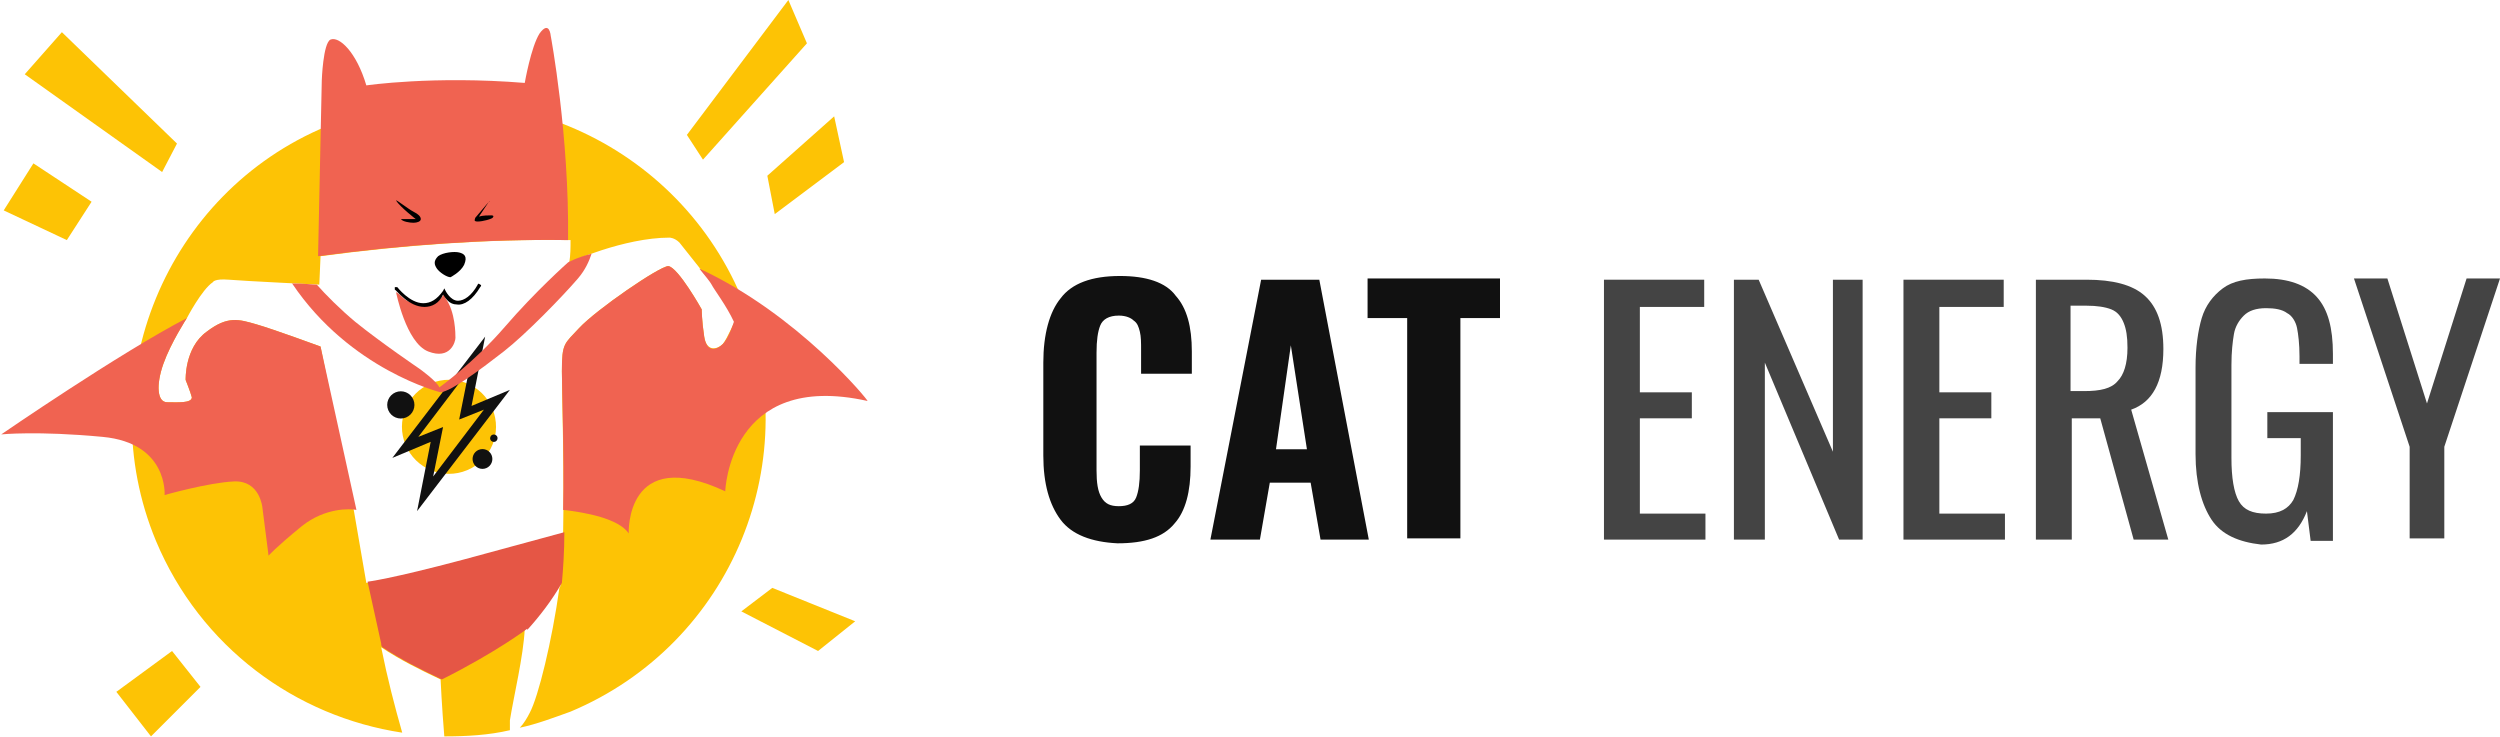
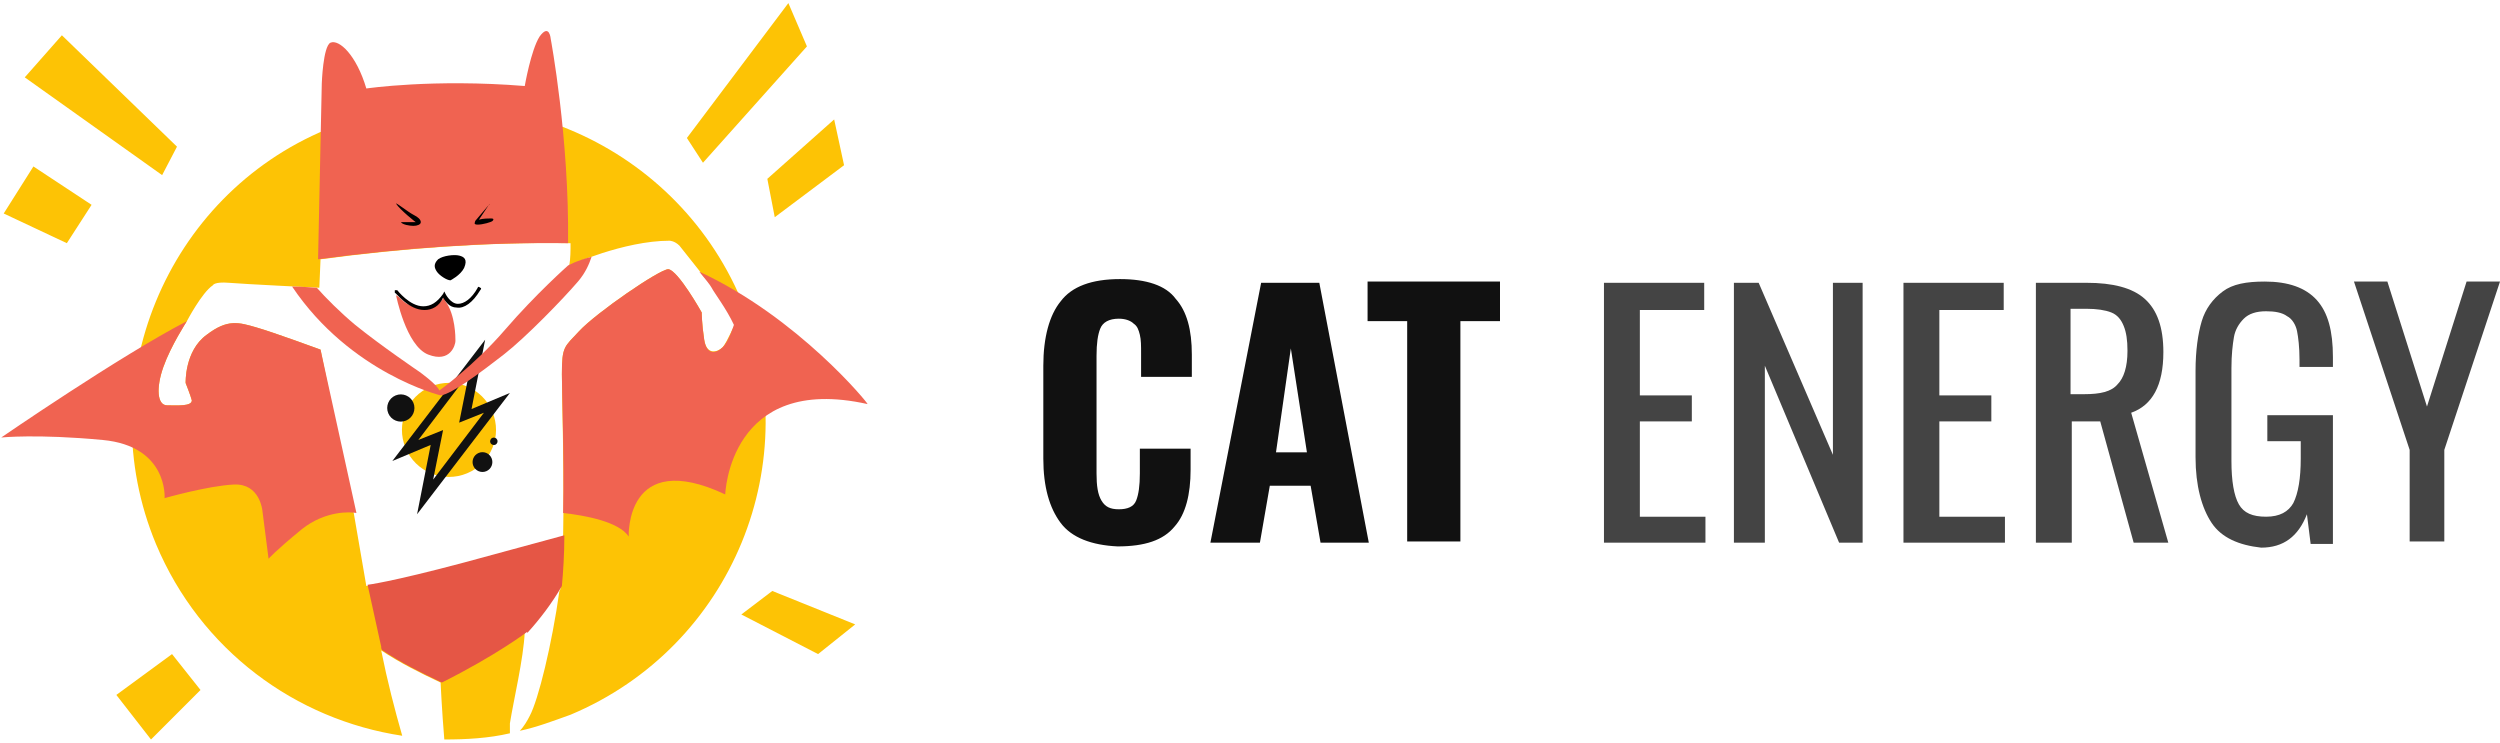
- <svg xmlns="http://www.w3.org/2000/svg" version="1.1" id="Layer_1" x="0px" y="0px" viewBox="0 0 202 59.5" style="enable-background:new 0 0 202 59.5;" xml:space="preserve">
-   <style type="text/css">
-     .st0 {
-       fill: #FDC305;
-     }
-     .st1 {
-       fill: #F06351;
-     }
-     .st2 {
-       fill: #E55645;
-     }
-     .st3 {
-       fill: #111111;
-     }
-     .st4 {
-       fill: #444444;
-     }
-   </style>
-   <path class="st0" d="M59.9,24c-5.5-13-20.5-19.2-33.5-13.8S7.2,30.7,12.6,43.7c3.6,8.6,11.3,14.2,19.9,15.5   c-0.6-2.1-1.2-4.4-1.7-6.9c1.5,1,3.1,1.8,4.8,2.6c0,0,0,0,0,0c0,0,0.1,2.2,0.3,4.6c1.8,0,3.6-0.1,5.3-0.5c0-0.2,0-0.4,0-0.8   c0.3-1.9,1.1-5.2,1.2-7.4c1.1-1.1,2.1-2.3,2.9-3.7c0,0,0,0,0,0c0,0.1,0,0.3-0.1,0.4c-0.6,4.3-1.7,8.8-2.4,10.1   c-0.2,0.4-0.5,0.9-0.8,1.2c1.4-0.3,2.7-0.8,4.1-1.3C59.2,52,65.3,37,59.9,24z M58.4,27.8c-0.4,0.4-1.3,0.7-1.5-0.6S56.7,25,56.7,25   s-1.9-3.4-2.7-3.5c-0.7,0-5.8,3.5-7.2,5c-1.2,1.3-1.4,1.2-1.4,3.5c0,1.7,0.2,8.2,0.1,13.1v0v0c0,0-2.2,0.6-8.1,2.2   c-6,1.6-7.8,1.8-7.8,1.8l-1-5.8c0,0,0,0,0,0c0,0,0,0,0,0c0,0,0,0,0,0c0,0,0,0,0,0c0,0,0,0,0,0c0,0,0,0,0,0L25.9,28   c0,0-3.8-1.4-5.2-1.8c-1.4-0.4-2.3-0.7-4,0.6c-1.8,1.3-1.7,3.9-1.7,3.9s0.4,1,0.5,1.4c0,0.5-1.2,0.4-2,0.4s-0.9-1.4-0.3-3.1   c0.6-1.7,1.9-3.7,1.9-3.7s1.2-2.3,2.1-2.9c0,0,0.1-0.3,1.3-0.2c1.1,0.1,7.3,0.4,7.3,0.4l0.1-2.3c6.7-0.9,13.5-1.4,20.2-1.3   c0,0.6,0,1.2-0.1,1.8c0,0,4.4-2,8.1-2c0,0,0.4,0,0.8,0.4c0.3,0.4,2.4,3,2.7,3.4c0.2,0.4,1.2,1.7,1.8,3C59.3,26,58.8,27.3,58.4,27.8z   " />
-   <path class="st1" d="M56.5,21.7c0.5,0.6,0.9,1.1,1,1.3c0.2,0.4,1.2,1.7,1.8,3c0,0-0.4,1.3-0.9,1.8s-1.3,0.7-1.5-0.6S56.7,25,56.7,25   s-1.9-3.4-2.7-3.5c-0.7,0-5.8,3.5-7.2,5c-1.2,1.3-1.4,1.2-1.4,3.5c0,1.5,0.2,6.6,0.1,11.2c1.8,0.2,4.5,0.7,5.3,1.9   c0,0-0.3-7.2,7.8-3.4c0,0,0.3-9.8,11.5-7.3C70.2,32.4,64.5,25.4,56.5,21.7z" />
-   <path class="st1" d="M45.9,19.4c0.1-8.5-1.4-16.5-1.4-16.5s-0.1-1.3-0.9-0.2c-0.7,1.1-1.2,4-1.2,4C35,6.1,29.6,6.9,29.6,6.9   c-0.8-2.7-2.2-4-2.9-3.7C26.1,3.5,26,6.5,26,6.5l-0.3,14.2C32.4,19.8,39.2,19.3,45.9,19.4z" />
-   <path class="st2" d="M45.4,47.1c0.1-1.1,0.2-2.5,0.2-4.1c0,0-2.2,0.6-8.1,2.2c-6,1.6-7.8,1.8-7.8,1.8l1.1,5c0,0.1,0,0.2,0.1,0.3   c1.5,1,3.1,1.8,4.8,2.6c4.4-2.2,6.9-4.1,6.9-4.1c0,0,0,0,0,0.1C43.6,49.8,44.6,48.5,45.4,47.1z" />
-   <path d="M32,16.2c0-0.1,1,0.7,1.4,0.9c0.4,0.2,0.6,0.4,0.6,0.6c0,0.2-0.3,0.3-0.6,0.3s-0.9-0.1-1-0.3c0,0,0.6,0,0.9,0h0.3   C33.7,17.8,32.3,16.7,32,16.2z" />
-   <path d="M39.5,16.3c0,0-1.1,1.3-1.1,1.3c0,0.1-0.2,0.3,0.2,0.3c0.4,0,1.1-0.2,1.2-0.3c0.1-0.1,0.1-0.2-0.1-0.2c-0.2,0-0.7,0-1,0.1   L39.5,16.3C39.6,16.3,39.6,16.2,39.5,16.3z" />
-   <path d="M36.4,22.4c0,0,0.8-0.4,1.1-1c0.3-0.7,0-0.9-0.4-1s-1.3,0-1.7,0.3c-0.4,0.4-0.3,0.7-0.1,1C35.5,22,36.1,22.4,36.4,22.4z" />
-   <path class="st1" d="M35.9,23.7c0,0-0.2,0.4-0.5,0.6c-0.2,0.2-0.6,0.4-1,0.4c-0.6,0-1.1-0.2-1.5-0.4c-0.2-0.1-0.4-0.3-0.5-0.4   c-0.2-0.2-0.4-0.3-0.4-0.3s0.8,4.1,2.6,4.8c1.8,0.7,2.2-0.8,2.2-1.1c0-0.3,0-2.1-0.8-3.2C36.1,23.6,36,23.8,35.9,23.7z" />
-   <g>
-     <path d="M34.3,24.8C34.3,24.8,34.3,24.8,34.3,24.8c-1.3,0-2.3-1.4-2.4-1.4c0-0.1,0-0.2,0-0.2c0.1,0,0.2,0,0.2,0c0,0,1,1.3,2.1,1.3     c0,0,0,0,0,0c0.6,0,1.1-0.3,1.6-1l0.1-0.2l0.1,0.2c0,0,0.4,0.8,1,0.8c0.5,0,1.1-0.4,1.6-1.3c0-0.1,0.1-0.1,0.2,0     c0.1,0,0.1,0.1,0,0.2c-0.6,1-1.3,1.5-1.9,1.4c-0.6,0-0.9-0.5-1.1-0.8C35.5,24.5,34.9,24.8,34.3,24.8z" />
-   </g>
-   <ellipse transform="matrix(0.9227 -0.3855 0.3855 0.9227 -10.5155 16.6462)" class="st0" cx="36.3" cy="34.5" rx="3.8" ry="3.8" />
-   <path class="st3" d="M41.2,31.5l-3.1,1.3l1.1-5.6l-7.5,9.8l3.1-1.3l-1.1,5.6L41.2,31.5z M33.8,35.3l4.1-5.4l-0.8,4l2-0.8L35,38.5   l0.8-4L33.8,35.3z" />
-   <ellipse transform="matrix(0.9227 -0.3855 0.3855 0.9227 -10.1149 15.0347)" class="st3" cx="32.4" cy="32.7" rx="1.1" ry="1.1" />
-   <ellipse transform="matrix(0.9227 -0.3855 0.3855 0.9227 -11.304 17.8881)" class="st3" cx="39" cy="37.1" rx="0.8" ry="0.8" />
-   <ellipse transform="matrix(0.9227 -0.3855 0.3855 0.9227 -10.5603 18.1253)" class="st3" cx="39.9" cy="35.4" rx="0.3" ry="0.3" />
-   <path class="st1" d="M45.9,21.2c0,0-2.6,2.3-5.1,5.2s-5.3,4.9-5.3,4.9c-0.2-0.5-1.6-1.5-1.6-1.5s-3.1-2.1-5.2-3.8   c-1.2-1-2.4-2.2-3.1-3c-0.3,0-1.1-0.1-2-0.1c4.7,7,12,8.8,12,8.8c0.9-0.1,3.3-1.9,5.1-3.3c1.8-1.4,4.8-4.5,6-5.9   c0.6-0.7,0.9-1.4,1.1-2C46.6,20.8,45.9,21.2,45.9,21.2z" />
-   <polygon class="st0" points="65.2,3.5 56.8,12.9 55.5,10.9 63.7,0 " />
-   <polygon class="st0" points="62.6,17.3 68.2,13.1 67.4,9.4 62,14.2 " />
-   <polygon class="st0" points="59.9,49.4 66.1,52.6 69.1,50.2 62.4,47.5 " />
-   <polygon class="st0" points="2,6 5,2.6 14.3,11.6 13.1,13.9 " />
-   <polygon class="st0" points="7.4,16.3 2.7,13.2 0.3,17 5.4,19.4 " />
-   <polygon class="st0" points="13.9,52.6 9.4,55.9 12.2,59.5 16.2,55.5 " />
-   <path class="st1" d="M25.9,28c0,0-3.8-1.4-5.2-1.8c-1.4-0.4-2.3-0.7-4,0.6c-1.8,1.3-1.7,3.9-1.7,3.9s0.4,1,0.5,1.4   c0,0.5-1.2,0.4-2,0.4s-0.9-1.4-0.3-3.1c0.6-1.7,1.9-3.7,1.9-3.7c-5.4,2.8-15,9.4-15,9.4s2.9-0.3,8.2,0.2c5.3,0.5,5,4.7,5,4.7   s3.5-1,5.6-1.1c2.1-0.1,2.3,2.1,2.3,2.1l0.5,3.9c0,0,0.5-0.6,2.7-2.4c1.9-1.5,3.9-1.4,4.4-1.3c0,0,0,0,0,0L25.9,28z" />
-   <g>
-     <path class="st3" d="M85.7,42c-0.9-1.2-1.4-2.9-1.4-5.2v-7.5c0-2.3,0.5-4.1,1.4-5.2c0.9-1.2,2.5-1.8,4.8-1.8c2.1,0,3.7,0.5,4.5,1.6     c0.9,1,1.3,2.5,1.3,4.5v1.8h-4.1v-1.9c0-0.6,0-1.1-0.1-1.5c-0.1-0.4-0.2-0.7-0.5-0.9c-0.2-0.2-0.6-0.4-1.2-0.4     c-0.8,0-1.3,0.3-1.5,0.8c-0.2,0.5-0.3,1.2-0.3,2.2v9.5c0,1,0.1,1.7,0.4,2.2c0.3,0.5,0.7,0.7,1.4,0.7c0.7,0,1.2-0.2,1.4-0.7     c0.2-0.5,0.3-1.2,0.3-2.2v-2h4.1v1.7c0,2-0.4,3.6-1.3,4.6c-0.9,1.1-2.4,1.6-4.6,1.6C88.2,43.8,86.6,43.2,85.7,42z" />
-     <path class="st3" d="M101.9,22.6h4.7l4,21h-3.9l-0.8-4.6h-3.3l-0.8,4.6h-4L101.9,22.6z M105.6,36.3l-1.3-8.4l-1.2,8.4H105.6z" />
-     <path class="st3" d="M113.7,25.7h-3.2v-3.2h10.7v3.2H118v17.8h-4.3V25.7z" />
-     <path class="st4" d="M129.6,22.6h8.1v2.2h-5.2v6.9h4.2v2.1h-4.2v7.7h5.3v2.1h-8.2V22.6z" />
-     <path class="st4" d="M140.1,22.6h2l6,13.9V22.6h2.4v21h-1.9l-6-14.3v14.3h-2.5V22.6z" />
-     <path class="st4" d="M153.8,22.6h8.1v2.2h-5.2v6.9h4.2v2.1h-4.2v7.7h5.3v2.1h-8.2V22.6z" />
-     <path class="st4" d="M164.4,22.6h4.2c2.1,0,3.7,0.4,4.7,1.3c1,0.9,1.5,2.3,1.5,4.3c0,2.7-0.9,4.3-2.6,4.9l3,10.5h-2.8l-2.7-9.8     h-2.3v9.8h-2.9V22.6z M168.4,31.6c1.3,0,2.2-0.2,2.7-0.8c0.5-0.5,0.8-1.4,0.8-2.7c0-0.9-0.1-1.5-0.3-2c-0.2-0.5-0.5-0.9-1-1.1     c-0.5-0.2-1.2-0.3-2-0.3h-1.3v6.9H168.4z" />
-     <path class="st4" d="M178.7,42c-0.8-1.2-1.3-3-1.3-5.3v-7c0-1.6,0.2-3,0.5-4c0.3-1,0.9-1.8,1.7-2.4c0.8-0.6,1.9-0.8,3.4-0.8     c1.9,0,3.3,0.5,4.2,1.5c0.9,1,1.3,2.5,1.3,4.6v0.8h-2.7v-0.6c0-1-0.1-1.8-0.2-2.3c-0.1-0.5-0.4-1-0.8-1.2c-0.4-0.3-1-0.4-1.7-0.4     c-0.8,0-1.4,0.2-1.8,0.6c-0.4,0.4-0.7,0.9-0.8,1.5c-0.1,0.6-0.2,1.4-0.2,2.5V37c0,1.6,0.2,2.8,0.6,3.5c0.4,0.7,1.1,1,2.2,1     c1.1,0,1.8-0.4,2.2-1.1c0.4-0.8,0.6-2,0.6-3.6v-1.4h-2.7v-2.1h5.3v10.4h-1.8l-0.3-2.4c-0.7,1.8-1.9,2.7-3.7,2.7     C180.9,43.8,179.5,43.2,178.7,42z" />
-     <path class="st4" d="M194.7,36.1l-4.5-13.6h2.7l3.2,10.1l3.2-10.1h2.7l-4.5,13.6v7.4h-2.8V36.1z" />
-   </g>
+ <svg xmlns="http://www.w3.org/2000/svg" version="1.1" id="Layer_1" x="0" y="0" viewBox="0 0 202 59.5" width="202" height="60" xml:space="preserve">
+   <style>.st0{fill:#fdc305}.st1{fill:#f06351}.st3{fill:#111}</style>
+   <path class="st0" d="M59.9 24C54.4 11 39.4 4.8 26.4 10.2S7.2 30.7 12.6 43.7c3.6 8.6 11.3 14.2 19.9 15.5-.6-2.1-1.2-4.4-1.7-6.9 1.5 1 3.1 1.8 4.8 2.6 0 0 .1 2.2.3 4.6 1.8 0 3.6-.1 5.3-.5v-.8c.3-1.9 1.1-5.2 1.2-7.4 1.1-1.1 2.1-2.3 2.9-3.7 0 .1 0 .3-.1.4-.6 4.3-1.7 8.8-2.4 10.1-.2.4-.5.9-.8 1.2 1.4-.3 2.7-.8 4.1-1.3C59.2 52 65.3 37 59.9 24zm-1.5 3.8c-.4.4-1.3.7-1.5-.6s-.2-2.2-.2-2.2-1.9-3.4-2.7-3.5c-.7 0-5.8 3.5-7.2 5-1.2 1.3-1.4 1.2-1.4 3.5 0 1.7.2 8.2.1 13.1 0 0-2.2.6-8.1 2.2-6 1.6-7.8 1.8-7.8 1.8l-1-5.8L25.9 28s-3.8-1.4-5.2-1.8c-1.4-.4-2.3-.7-4 .6-1.8 1.3-1.7 3.9-1.7 3.9s.4 1 .5 1.4c0 .5-1.2.4-2 .4s-.9-1.4-.3-3.1c.6-1.7 1.9-3.7 1.9-3.7s1.2-2.3 2.1-2.9c0 0 .1-.3 1.3-.2 1.1.1 7.3.4 7.3.4l.1-2.3c6.7-.9 13.5-1.4 20.2-1.3 0 .6 0 1.2-.1 1.8 0 0 4.4-2 8.1-2 0 0 .4 0 .8.4.3.4 2.4 3 2.7 3.4.2.4 1.2 1.7 1.8 3-.1 0-.6 1.3-1 1.8z" />
+   <path class="st1" d="M56.5 21.7c.5.6.9 1.1 1 1.3.2.4 1.2 1.7 1.8 3 0 0-.4 1.3-.9 1.8s-1.3.7-1.5-.6-.2-2.2-.2-2.2-1.9-3.4-2.7-3.5c-.7 0-5.8 3.5-7.2 5-1.2 1.3-1.4 1.2-1.4 3.5 0 1.5.2 6.6.1 11.2 1.8.2 4.5.7 5.3 1.9 0 0-.3-7.2 7.8-3.4 0 0 .3-9.8 11.5-7.3.1 0-5.6-7-13.6-10.7zm-10.6-2.3c.1-8.5-1.4-16.5-1.4-16.5s-.1-1.3-.9-.2c-.7 1.1-1.2 4-1.2 4-7.4-.6-12.8.2-12.8.2-.8-2.7-2.2-4-2.9-3.7-.6.3-.7 3.3-.7 3.3l-.3 14.2c6.7-.9 13.5-1.4 20.2-1.3z" />
+   <path d="M45.4 47.1c.1-1.1.2-2.5.2-4.1 0 0-2.2.6-8.1 2.2-6 1.6-7.8 1.8-7.8 1.8l1.1 5c0 .1 0 .2.1.3 1.5 1 3.1 1.8 4.8 2.6 4.4-2.2 6.9-4.1 6.9-4.1v.1c1-1.1 2-2.4 2.8-3.8z" fill="#e55645" />
+   <path d="M32 16.2c0-.1 1 .7 1.4.9.4.2.6.4.6.6 0 .2-.3.3-.6.3s-.9-.1-1-.3h1.2c.1.1-1.3-1-1.6-1.5zm7.5.1l-1.1 1.3c0 .1-.2.3.2.3s1.1-.2 1.2-.3c.1-.1.1-.2-.1-.2s-.7 0-1 .1l.8-1.2c.1 0 .1-.1 0 0zm-3.1 6.1s.8-.4 1.1-1c.3-.7 0-.9-.4-1s-1.3 0-1.7.3c-.4.4-.3.7-.1 1 .2.3.8.7 1.1.7z" />
+   <path class="st1" d="M35.9 23.7s-.2.4-.5.6c-.2.2-.6.4-1 .4-.6 0-1.1-.2-1.5-.4-.2-.1-.4-.3-.5-.4-.2-.2-.4-.3-.4-.3s.8 4.1 2.6 4.8c1.8.7 2.2-.8 2.2-1.1 0-.3 0-2.1-.8-3.2.1-.5 0-.3-.1-.4z" />
+   <path d="M34.3 24.8c-1.3 0-2.3-1.4-2.4-1.4v-.2h.2s1 1.3 2.1 1.3c.6 0 1.1-.3 1.6-1l.1-.2.1.2s.4.8 1 .8c.5 0 1.1-.4 1.6-1.3 0-.1.1-.1.2 0 .1 0 .1.1 0 .2-.6 1-1.3 1.5-1.9 1.4-.6 0-.9-.5-1.1-.8-.3.7-.9 1-1.5 1z" />
+   <circle transform="rotate(-22.676 36.253 34.547)" class="st0" cx="36.3" cy="34.5" r="3.8" />
+   <path class="st3" d="M41.2 31.5l-3.1 1.3 1.1-5.6-7.5 9.8 3.1-1.3-1.1 5.6 7.5-9.8zm-7.4 3.8l4.1-5.4-.8 4 2-.8-4.1 5.4.8-4-2 .8z" />
+   <circle transform="rotate(-22.676 32.435 32.742)" class="st3" cx="32.4" cy="32.7" r="1.1" />
+   <circle transform="rotate(-22.676 38.956 37.134)" class="st3" cx="39" cy="37.1" r=".8" />
+   <circle transform="rotate(-22.676 39.92 35.398)" class="st3" cx="39.9" cy="35.4" r=".3" />
+   <path class="st1" d="M45.9 21.2s-2.6 2.3-5.1 5.2-5.3 4.9-5.3 4.9c-.2-.5-1.6-1.5-1.6-1.5s-3.1-2.1-5.2-3.8c-1.2-1-2.4-2.2-3.1-3-.3 0-1.1-.1-2-.1 4.7 7 12 8.8 12 8.8.9-.1 3.3-1.9 5.1-3.3 1.8-1.4 4.8-4.5 6-5.9.6-.7.9-1.4 1.1-2-1.2.3-1.9.7-1.9.7z" />
+   <path class="st0" d="M65.2 3.5l-8.4 9.4-1.3-2L63.7 0zm-2.6 13.8l5.6-4.2-.8-3.7-5.4 4.8zm-2.7 32.1l6.2 3.2 3-2.4-6.7-2.7zM2 6l3-3.4 9.3 9-1.2 2.3zm5.4 10.3l-4.7-3.1L.3 17l5.1 2.4zm6.5 36.3l-4.5 3.3 2.8 3.6 4-4z" />
+   <path class="st1" d="M25.9 28s-3.8-1.4-5.2-1.8c-1.4-.4-2.3-.7-4 .6-1.8 1.3-1.7 3.9-1.7 3.9s.4 1 .5 1.4c0 .5-1.2.4-2 .4s-.9-1.4-.3-3.1c.6-1.7 1.9-3.7 1.9-3.7-5.4 2.8-15 9.4-15 9.4s2.9-.3 8.2.2c5.3.5 5 4.7 5 4.7s3.5-1 5.6-1.1c2.1-.1 2.3 2.1 2.3 2.1l.5 3.9s.5-.6 2.7-2.4c1.9-1.5 3.9-1.4 4.4-1.3L25.9 28z" />
+   <path class="st3" d="M85.7 42c-.9-1.2-1.4-2.9-1.4-5.2v-7.5c0-2.3.5-4.1 1.4-5.2.9-1.2 2.5-1.8 4.8-1.8 2.1 0 3.7.5 4.5 1.6.9 1 1.3 2.5 1.3 4.5v1.8h-4.1v-1.9c0-.6 0-1.1-.1-1.5-.1-.4-.2-.7-.5-.9-.2-.2-.6-.4-1.2-.4-.8 0-1.3.3-1.5.8-.2.5-.3 1.2-.3 2.2V38c0 1 .1 1.7.4 2.2.3.5.7.7 1.4.7s1.2-.2 1.4-.7c.2-.5.3-1.2.3-2.2v-2h4.1v1.7c0 2-.4 3.6-1.3 4.6-.9 1.1-2.4 1.6-4.6 1.6-2.1-.1-3.7-.7-4.6-1.9zm16.2-19.4h4.7l4 21h-3.9l-.8-4.6h-3.3l-.8 4.6h-4l4.1-21zm3.7 13.7l-1.3-8.4-1.2 8.4h2.5zm8.1-10.6h-3.2v-3.2h10.7v3.2H118v17.8h-4.3V25.7z" />
+   <path d="M129.6 22.6h8.1v2.2h-5.2v6.9h4.2v2.1h-4.2v7.7h5.3v2.1h-8.2v-21zm10.5 0h2l6 13.9V22.6h2.4v21h-1.9l-6-14.3v14.3h-2.5v-21zm13.7 0h8.1v2.2h-5.2v6.9h4.2v2.1h-4.2v7.7h5.3v2.1h-8.2v-21zm10.6 0h4.2c2.1 0 3.7.4 4.7 1.3s1.5 2.3 1.5 4.3c0 2.7-.9 4.3-2.6 4.9l3 10.5h-2.8l-2.7-9.8h-2.3v9.8h-2.9v-21zm4 9c1.3 0 2.2-.2 2.7-.8.5-.5.8-1.4.8-2.7 0-.9-.1-1.5-.3-2-.2-.5-.5-.9-1-1.1-.5-.2-1.2-.3-2-.3h-1.3v6.9h1.1zM178.7 42c-.8-1.2-1.3-3-1.3-5.3v-7c0-1.6.2-3 .5-4s.9-1.8 1.7-2.4c.8-.6 1.9-.8 3.4-.8 1.9 0 3.3.5 4.2 1.5.9 1 1.3 2.5 1.3 4.6v.8h-2.7v-.6c0-1-.1-1.8-.2-2.3-.1-.5-.4-1-.8-1.2-.4-.3-1-.4-1.7-.4-.8 0-1.4.2-1.8.6-.4.4-.7.9-.8 1.5-.1.6-.2 1.4-.2 2.5V37c0 1.6.2 2.8.6 3.5.4.7 1.1 1 2.2 1s1.8-.4 2.2-1.1c.4-.8.6-2 .6-3.6v-1.4h-2.7v-2.1h5.3v10.4h-1.8l-.3-2.4c-.7 1.8-1.9 2.7-3.7 2.7-1.8-.2-3.2-.8-4-2zm16-5.9l-4.5-13.6h2.7l3.2 10.1 3.2-10.1h2.7l-4.5 13.6v7.4h-2.8v-7.4z" fill="#444" />
</svg>
